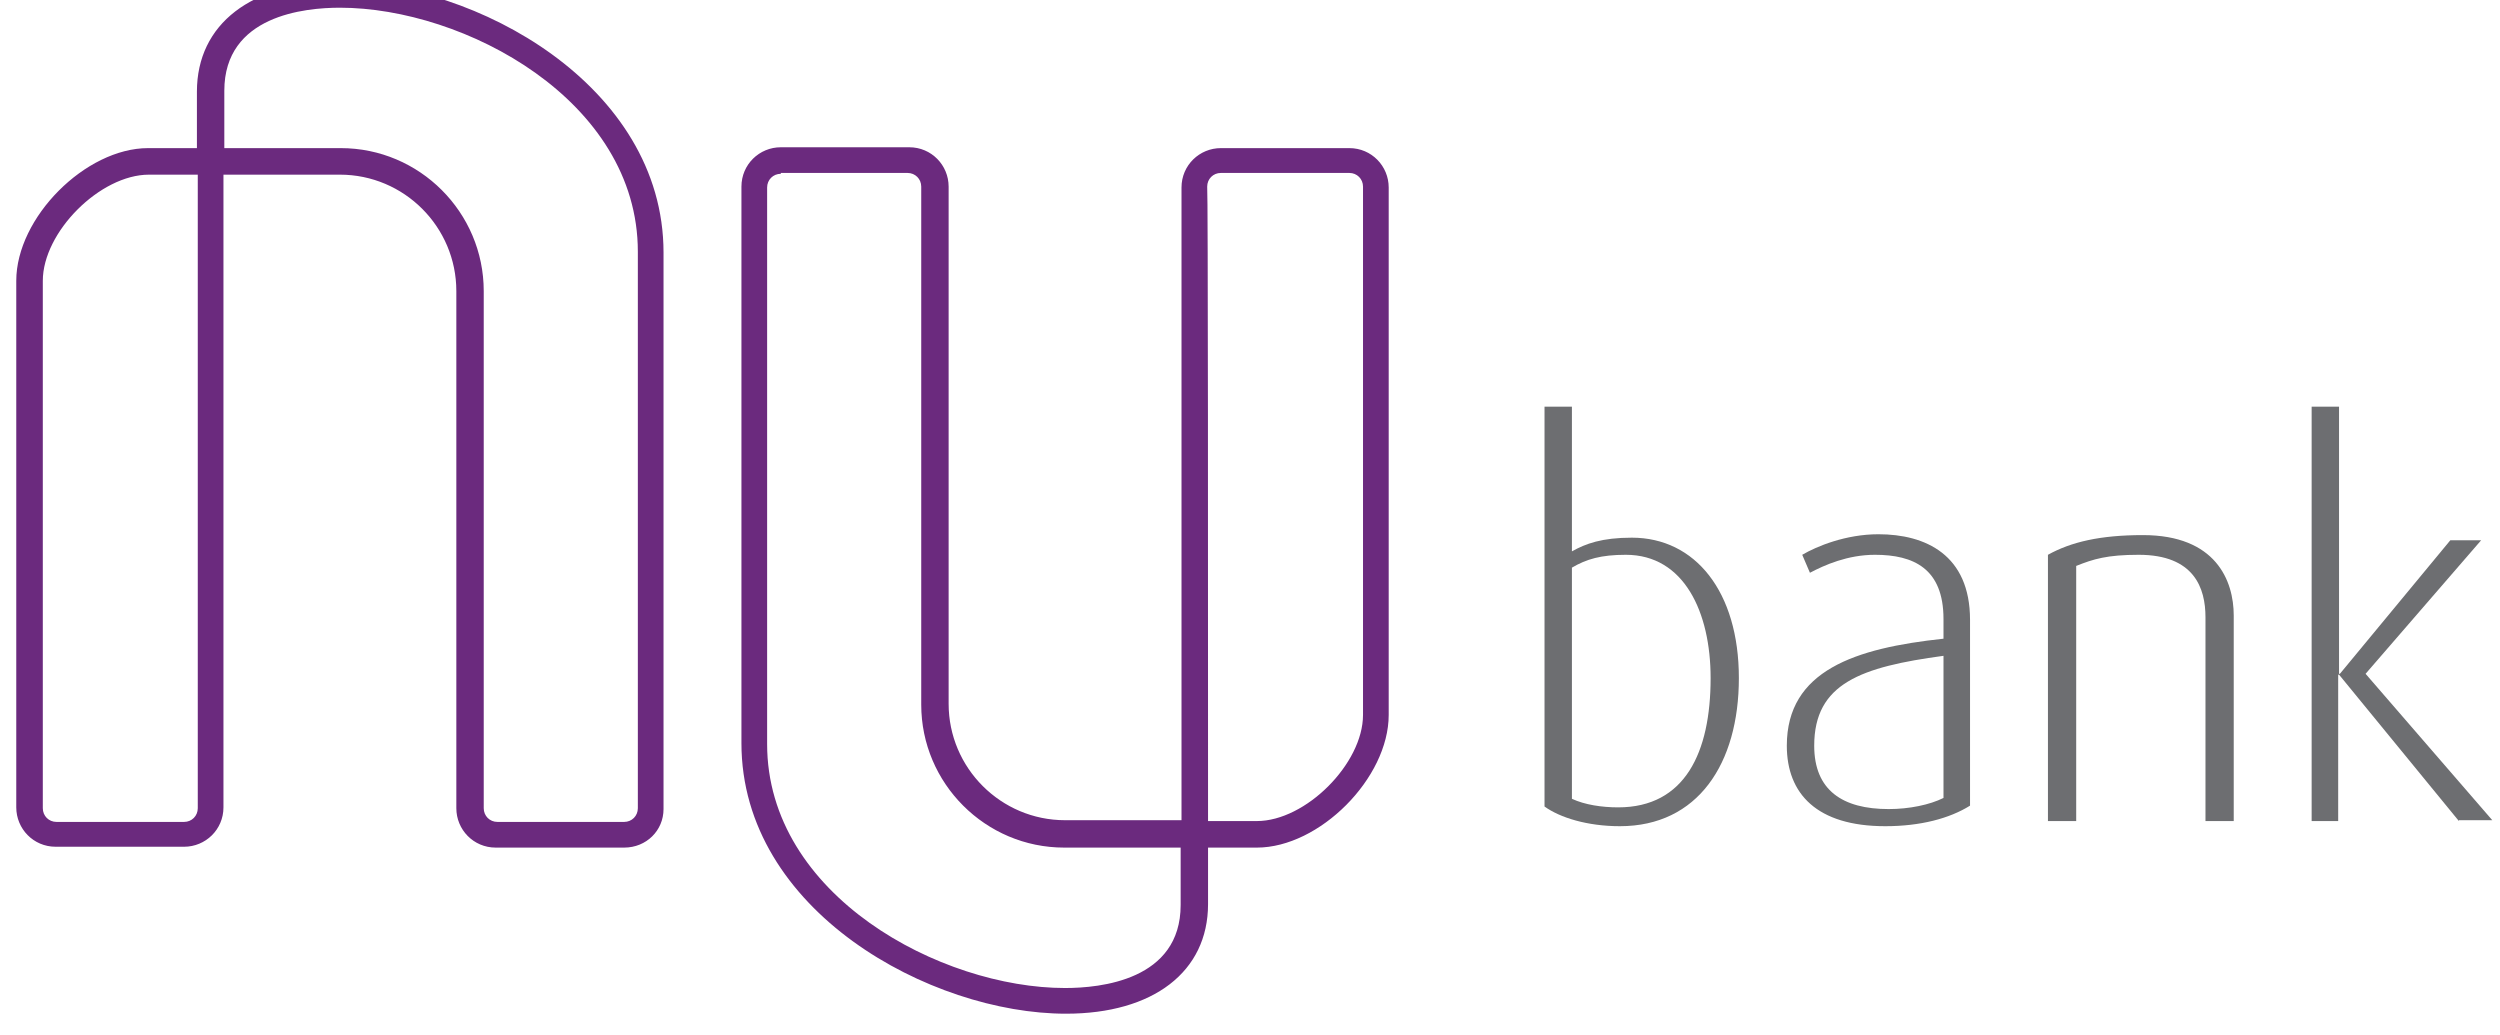
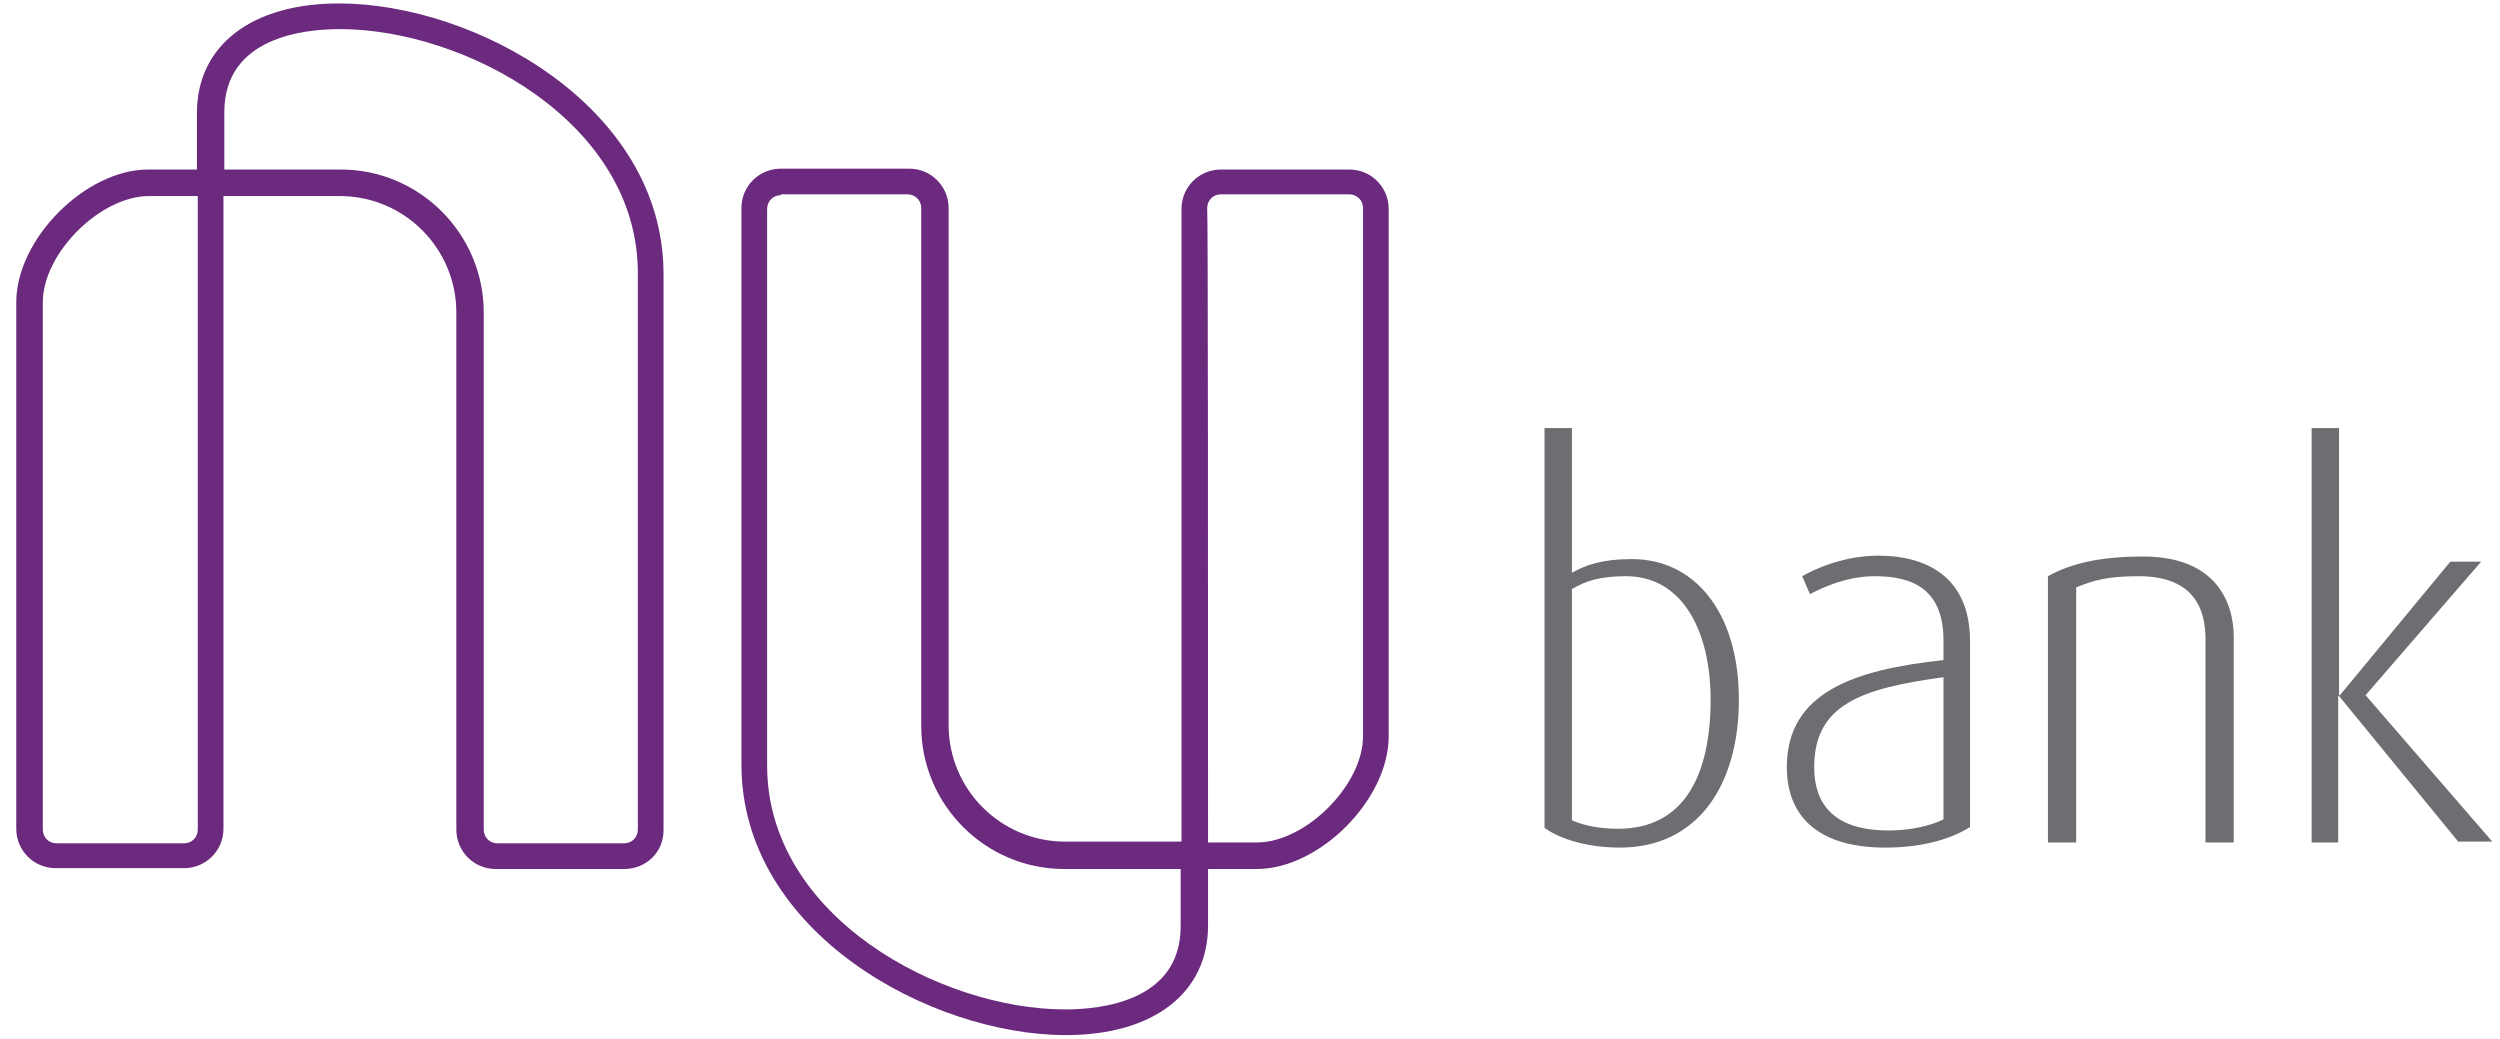
- <svg xmlns="http://www.w3.org/2000/svg" version="1.1" id="Layer_1" x="0px" y="0px" viewBox="0 0 292 120.8" style="enable-background:new 0 0 292 120.8;" xml:space="preserve">
+ <svg xmlns="http://www.w3.org/2000/svg" version="1.1" id="Layer_1" x="0px" y="0px" viewBox="0 0 292 121.3" style="enable-background:new 0 0 292 121.3;" xml:space="preserve">
  <style type="text/css">
	.st0{fill:#6B2A7E;}
	.st1{fill:#6D6E71;}
</style>
  <g>
-     <path class="st0" d="M124.5,118.4c-15.8,0-37.9-12-37.9-31.6l0-10.1c0-10.6,0-27.8,0-54.9c0-2.6,2.1-4.6,4.6-4.6h15   c2.6,0,4.6,2.1,4.6,4.6v60.4c0,7.5,6.1,13.6,13.6,13.6H138c0-17.9,0-66.8,0-73.3h0c0,0,0-0.1,0-0.1c0-0.1,0-0.1,0-0.2   c0-0.1,0-0.1,0-0.2c0,0,0-0.1,0-0.1h0c0,0,0,0,0,0c0-2.6,2.1-4.6,4.6-4.6h15c2.6,0,4.6,2.1,4.6,4.6v61.6c0,7.4-8.1,15.5-15.4,15.5   h-5.7l0,6.6C141.1,113.5,134.7,118.4,124.5,118.4z M91.2,20.3c-0.9,0-1.6,0.7-1.6,1.6c0,27,0,44.3,0,54.9l0,10.1   c0,17.7,20.3,28.5,34.8,28.5c4.1,0,13.5-0.9,13.5-9.7l0-6.7h-13.6c-9.2,0-16.7-7.5-16.7-16.7V21.8c0-0.9-0.7-1.6-1.6-1.6H91.2z    M141.1,95.9h5.7c5.7,0,12.4-6.7,12.4-12.4V21.8c0-0.9-0.7-1.6-1.6-1.6h-15c-0.9,0-1.6,0.7-1.6,1.6   C141.1,22.2,141.1,67.7,141.1,95.9L141.1,95.9z" />
+     <path class="st0" d="M124.5,120.9c-15.8,0-37.9-12-37.9-31.6V79.2c0-10.6,0-27.8,0-54.9c0-2.6,2.1-4.6,4.6-4.6h15   c2.6,0,4.6,2.1,4.6,4.6v60.4c0,7.5,6.1,13.6,13.6,13.6H138c0-17.9,0-66.8,0-73.3l0,0v-0.1c0-0.1,0-0.1,0-0.2s0-0.1,0-0.2v-0.1l0,0   l0,0c0-2.6,2.1-4.6,4.6-4.6h15c2.6,0,4.6,2.1,4.6,4.6V86c0,7.4-8.1,15.5-15.4,15.5h-5.7v6.6C141.1,116,134.7,120.9,124.5,120.9z    M91.2,22.8c-0.9,0-1.6,0.7-1.6,1.6c0,27,0,44.3,0,54.9v10.1c0,17.7,20.3,28.5,34.8,28.5c4.1,0,13.5-0.9,13.5-9.7v-6.7h-13.6   c-9.2,0-16.7-7.5-16.7-16.7V24.3c0-0.9-0.7-1.6-1.6-1.6H91.2V22.8z M141.1,98.4h5.7c5.7,0,12.4-6.7,12.4-12.4V24.3   c0-0.9-0.7-1.6-1.6-1.6h-15c-0.9,0-1.6,0.7-1.6,1.6C141.1,24.7,141.1,70.2,141.1,98.4L141.1,98.4z" />
  </g>
  <g>
-     <path class="st0" d="M72.9,99h-15c-2.6,0-4.6-2.1-4.6-4.6V34c0-7.5-6.1-13.6-13.6-13.6H26.1c0,17.9,0,66.8,0,73.3h0   c0,0,0,0.1,0,0.1c0,0.1,0,0.1,0,0.2c0,0.1,0,0.1,0,0.2c0,0,0,0.1,0,0.1h0c0,0,0,0,0,0c0,2.6-2.1,4.6-4.6,4.6h-15   c-2.6,0-4.6-2.1-4.6-4.6V32.8c0-7.4,8.1-15.5,15.4-15.5H23l0-6.6c0-7.9,6.4-12.8,16.6-12.8c15.8,0,37.9,12,37.9,31.6l0,10.1   c0,10.6,0,27.8,0,54.9C77.5,97,75.5,99,72.9,99z M72.9,96c0.9,0,1.6-0.7,1.6-1.6c0-27,0-44.3,0-54.9l0-10.1   c0-17.7-20.3-28.5-34.8-28.5c-4.1,0-13.5,0.9-13.5,9.7l0,6.7h13.6c9.2,0,16.7,7.5,16.7,16.7v60.4c0,0.9,0.7,1.6,1.6,1.6H72.9z    M21.5,96c0.9,0,1.6-0.7,1.6-1.6c0-0.4,0-45.9,0-74h-5.7c-5.7,0-12.4,6.7-12.4,12.4v61.6c0,0.9,0.7,1.6,1.6,1.6H21.5z" />
+     <path class="st0" d="M72.9,101.5h-15c-2.6,0-4.6-2.1-4.6-4.6V36.5c0-7.5-6.1-13.6-13.6-13.6H26.1c0,17.9,0,66.8,0,73.3l0,0v0.1   c0,0.1,0,0.1,0,0.2s0,0.1,0,0.2v0.1l0,0l0,0c0,2.6-2.1,4.6-4.6,4.6h-15c-2.6,0-4.6-2.1-4.6-4.6V35.3c0-7.4,8.1-15.5,15.4-15.5H23   v-6.6c0-7.9,6.4-12.8,16.6-12.8c15.8,0,37.9,12,37.9,31.6v10.1c0,10.6,0,27.8,0,54.9C77.5,99.5,75.5,101.5,72.9,101.5z M72.9,98.5   c0.9,0,1.6-0.7,1.6-1.6c0-27,0-44.3,0-54.9V31.9c0-17.7-20.3-28.5-34.8-28.5c-4.1,0-13.5,0.9-13.5,9.7v6.7h13.6   c9.2,0,16.7,7.5,16.7,16.7v60.4c0,0.9,0.7,1.6,1.6,1.6H72.9z M21.5,98.5c0.9,0,1.6-0.7,1.6-1.6c0-0.4,0-45.9,0-74h-5.7   C11.7,22.9,5,29.6,5,35.3v61.6c0,0.9,0.7,1.6,1.6,1.6H21.5z" />
  </g>
  <g>
-     <path class="st1" d="M189.2,96.5c-3.8,0-7-1-8.8-2.3V47.5h3.2v16.9c1.6-0.9,3.5-1.6,7-1.6c7.4,0,12.5,6.3,12.5,16.4   C203.1,89.2,198.3,96.5,189.2,96.5z M189.9,64.8c-2.9,0-4.6,0.5-6.3,1.5v27c1.5,0.7,3.5,1,5.4,1c7.8,0,10.8-6.4,10.8-15.1   C199.8,71.5,196.7,64.8,189.9,64.8z" />
-     <path class="st1" d="M220.2,96.5c-8,0-11.5-3.8-11.5-9.4c0-8.8,8-11.4,18.3-12.5v-2.3c0-5.9-3.5-7.5-8-7.5c-3.2,0-5.9,1.2-7.6,2.1   l-0.9-2.1c1.7-1,5.1-2.4,8.9-2.4c5.5,0,10.7,2.4,10.7,10v21.7C227.7,95.6,224.3,96.5,220.2,96.5z M227,76.6   c-9.6,1.3-15.1,3.2-15.1,10.5c0,5.2,3.3,7.4,8.7,7.4c2.4,0,4.8-0.5,6.4-1.3V76.6z" />
-     <path class="st1" d="M257.6,95.9V72.1c0-3.4-1.3-7.3-7.8-7.3c-3.7,0-5.3,0.5-7.3,1.3v29.8h-3.3V64.8c2.7-1.5,6.1-2.3,11.1-2.3   c8.5,0,10.6,5.3,10.6,9.4v24H257.6z" />
-     <path class="st1" d="M287.2,95.9l-14-17.1h-0.1v17.1H270V47.5h3.2v31.2h0.1l12.9-15.6h3.6l-13.5,15.6l14.8,17.1H287.2z" />
+     <path class="st1" d="M189.2,99c-3.8,0-7-1-8.8-2.3V50h3.2v16.9c1.6-0.9,3.5-1.6,7-1.6c7.4,0,12.5,6.3,12.5,16.4   C203.1,91.7,198.3,99,189.2,99z M189.9,67.3c-2.9,0-4.6,0.5-6.3,1.5v27c1.5,0.7,3.5,1,5.4,1c7.8,0,10.8-6.4,10.8-15.1   C199.8,74,196.7,67.3,189.9,67.3z" />
+     <path class="st1" d="M220.2,99c-8,0-11.5-3.8-11.5-9.4c0-8.8,8-11.4,18.3-12.5v-2.3c0-5.9-3.5-7.5-8-7.5c-3.2,0-5.9,1.2-7.6,2.1   l-0.9-2.1c1.7-1,5.1-2.4,8.9-2.4c5.5,0,10.7,2.4,10.7,10v21.7C227.7,98.1,224.3,99,220.2,99z M227,79.1   c-9.6,1.3-15.1,3.2-15.1,10.5c0,5.2,3.3,7.4,8.7,7.4c2.4,0,4.8-0.5,6.4-1.3L227,79.1L227,79.1z" />
+     <path class="st1" d="M257.6,98.4V74.6c0-3.4-1.3-7.3-7.8-7.3c-3.7,0-5.3,0.5-7.3,1.3v29.8h-3.3V67.3c2.7-1.5,6.1-2.3,11.1-2.3   c8.5,0,10.6,5.3,10.6,9.4v24H257.6z" />
+     <path class="st1" d="M287.2,98.4l-14-17.1h-0.1v17.1H270V50h3.2v31.2h0.1l12.9-15.6h3.6l-13.5,15.6l14.8,17.1h-3.9V98.4z" />
  </g>
</svg>
